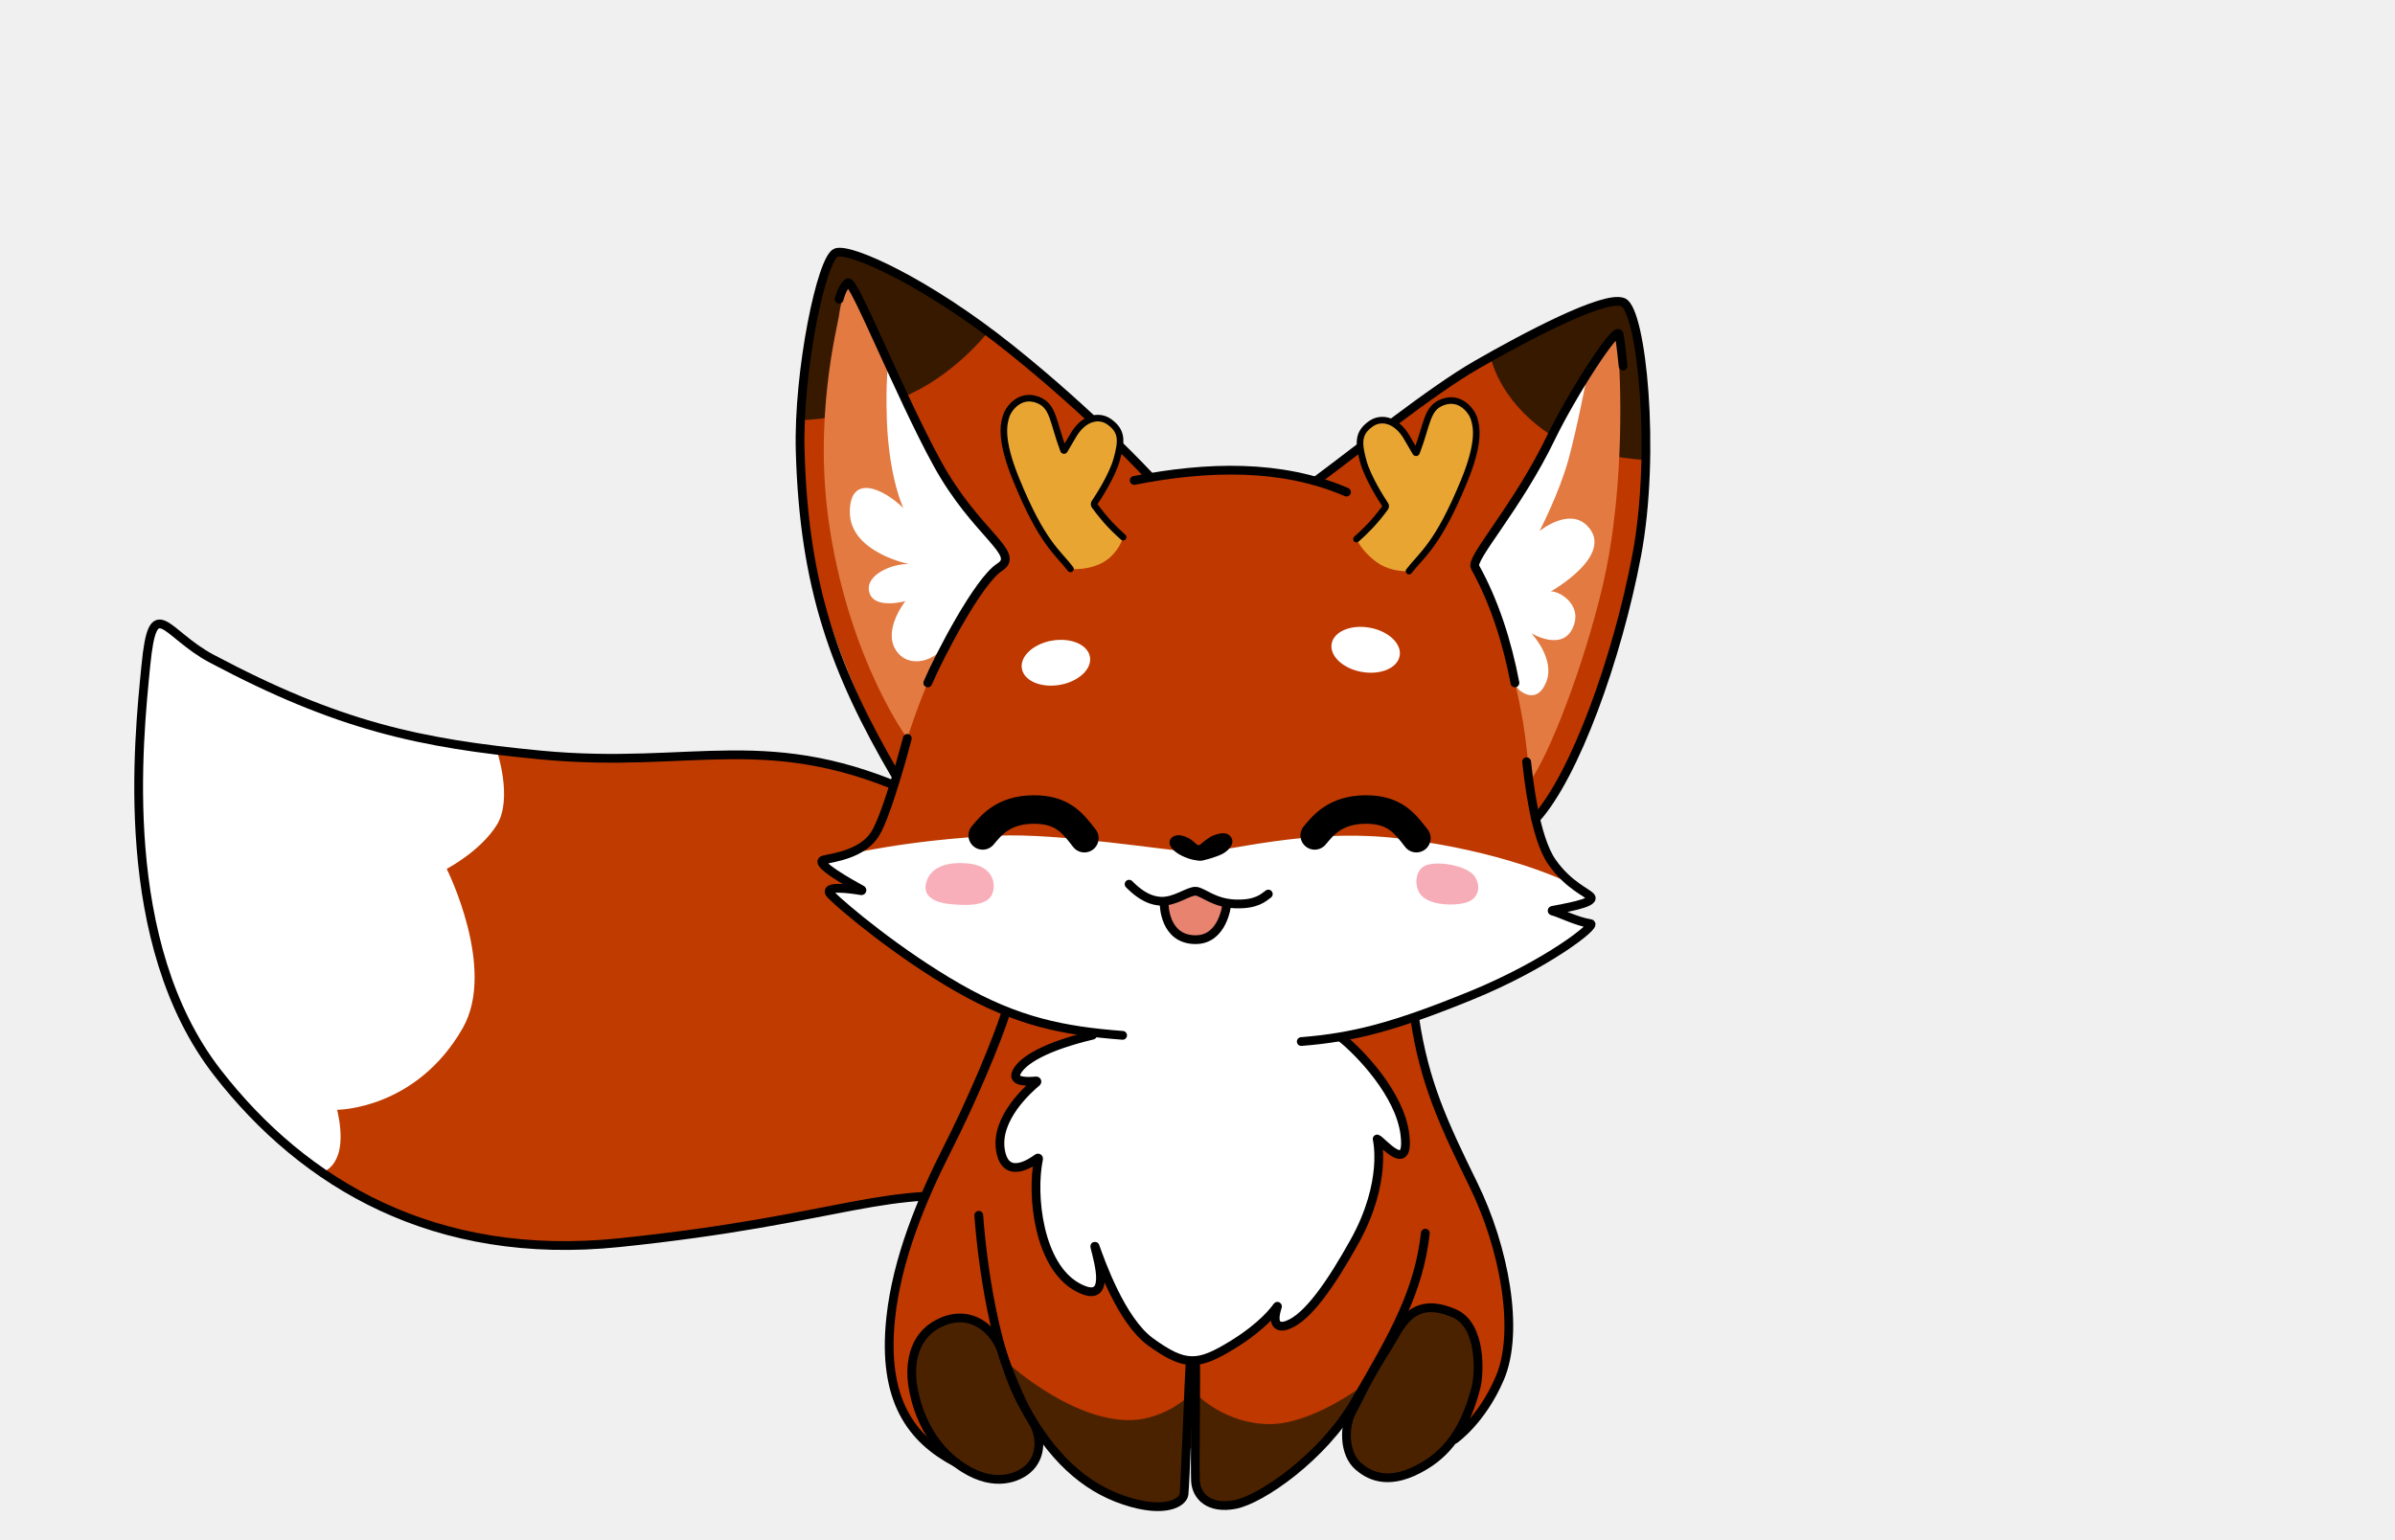
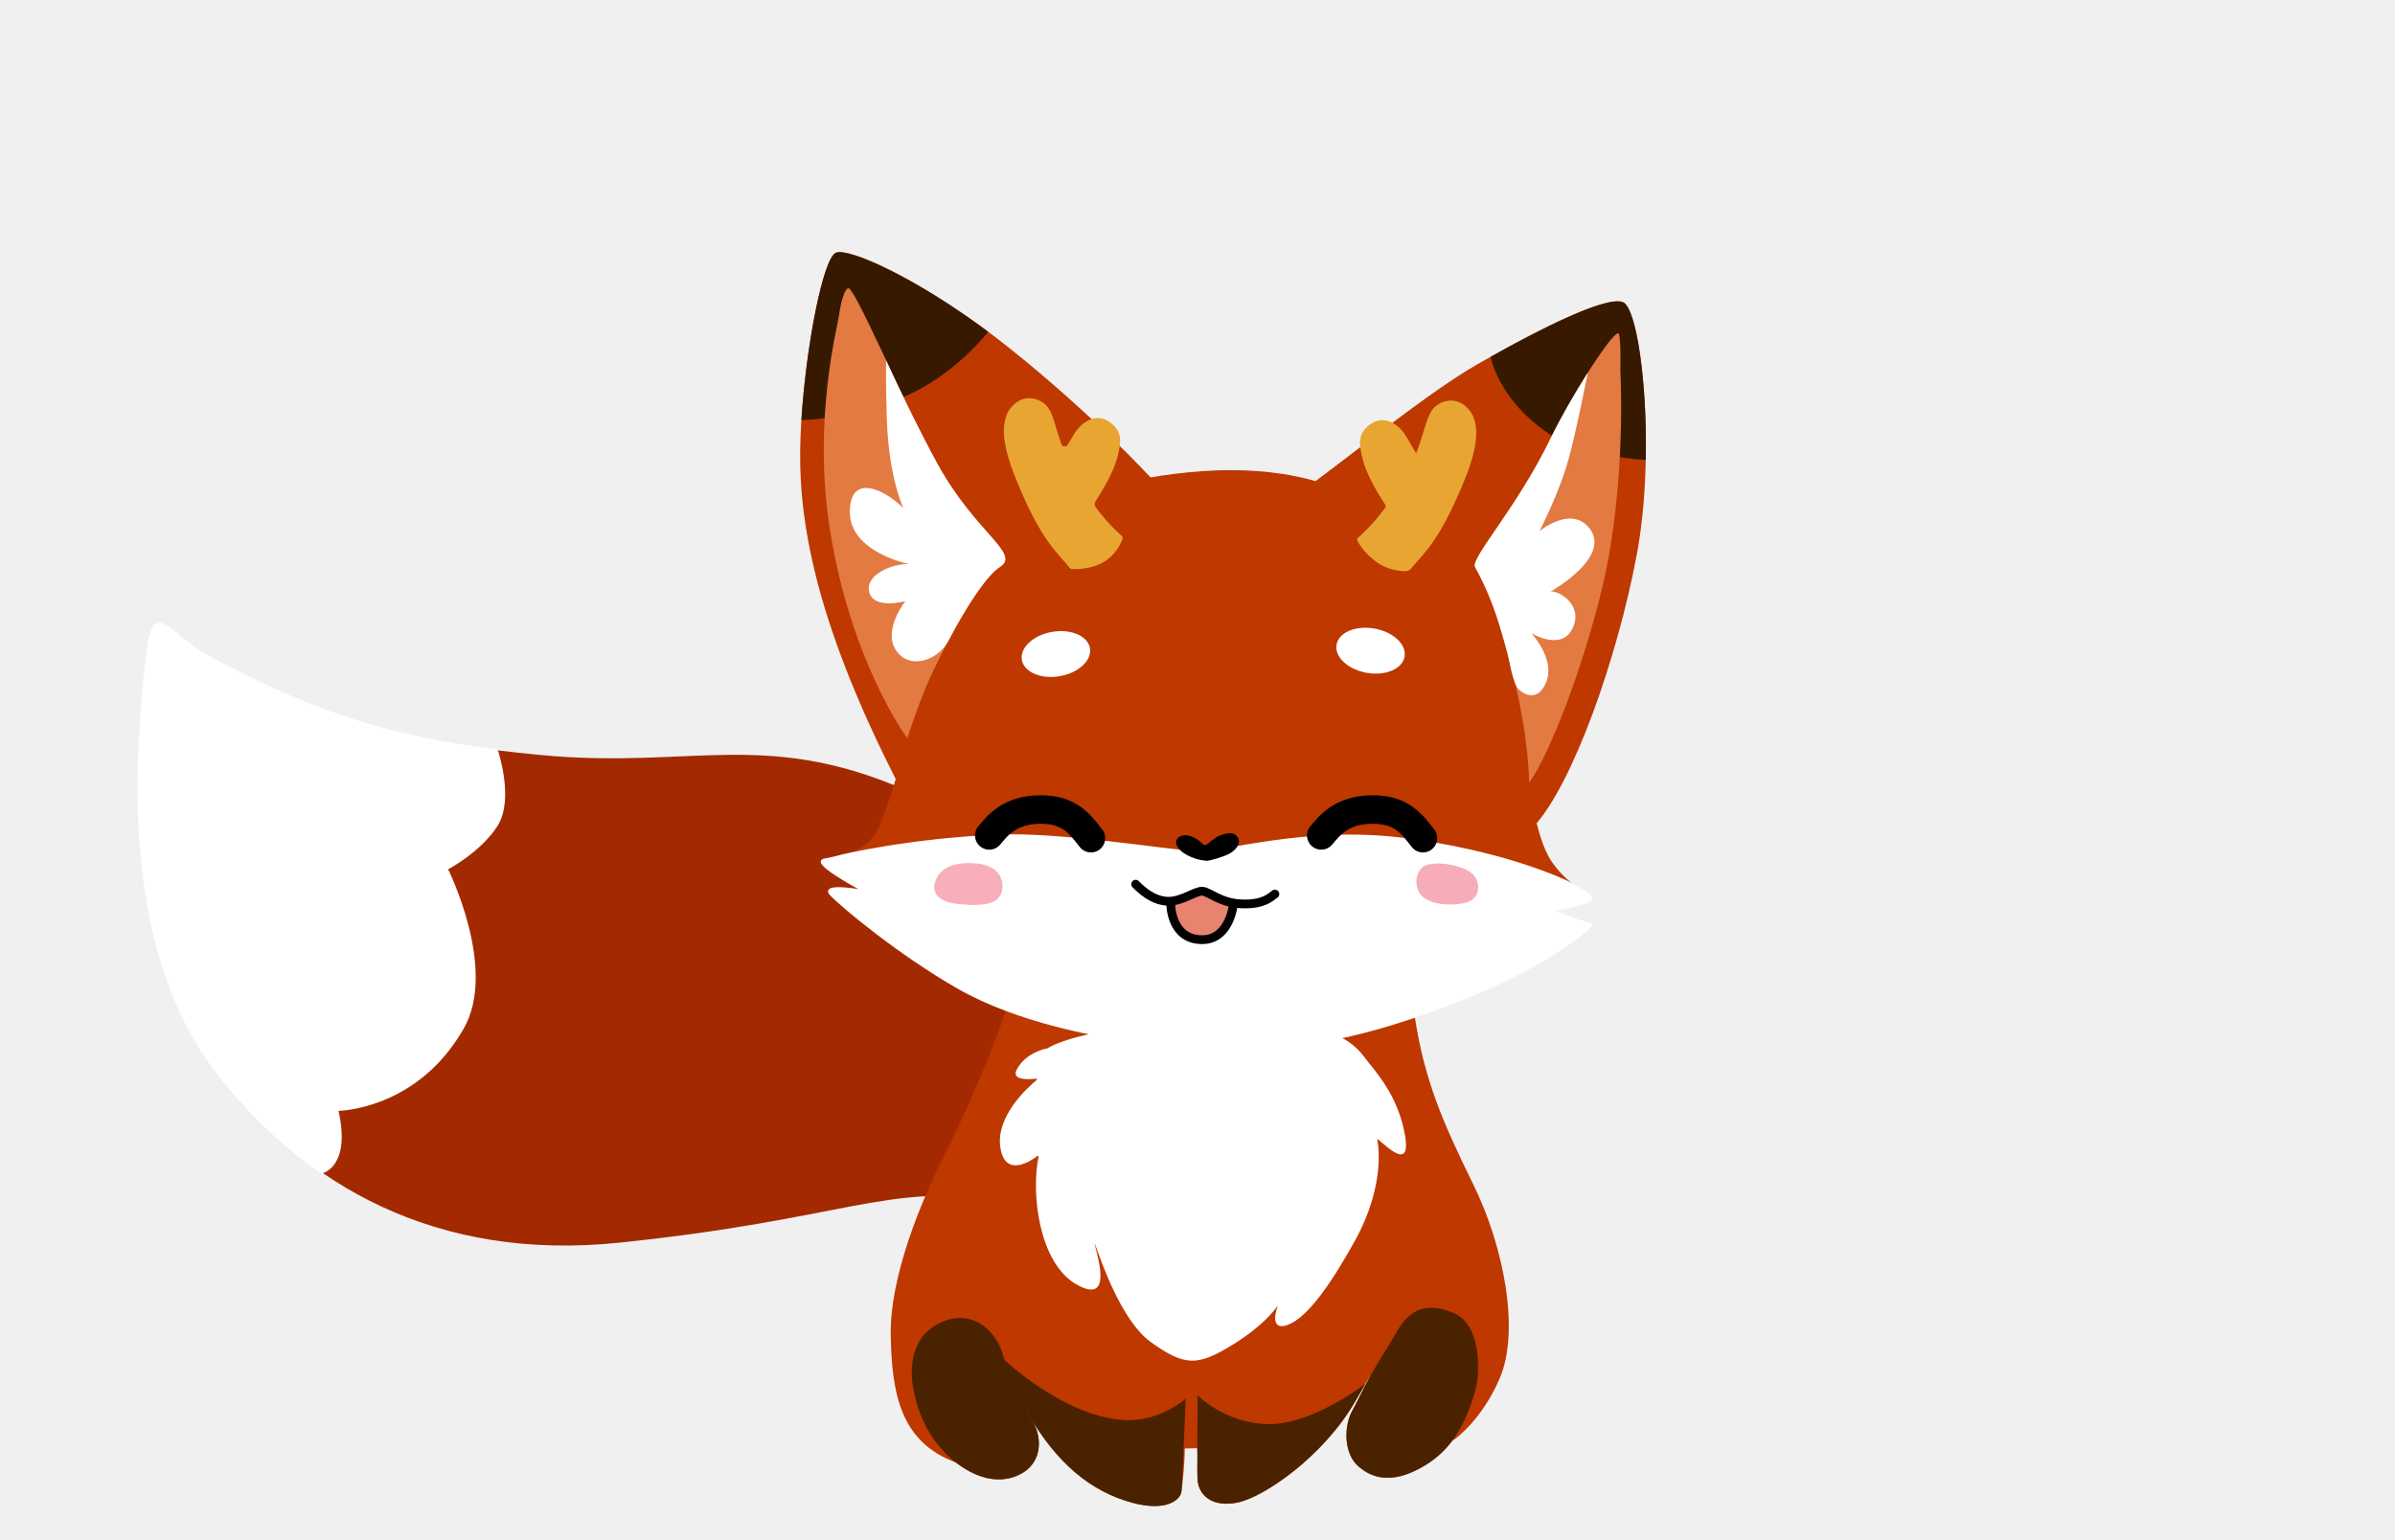
- <svg xmlns="http://www.w3.org/2000/svg" id="Static" version="1.1" viewBox="0 0 1093.09 702.91">
+ <svg xmlns="http://www.w3.org/2000/svg" id="animated__x28_vector_x29_" version="1.1" viewBox="0 0 1093.09 702.91">
  <defs>
    <style>
      .st0 {
        fill: #e7836f;
      }

      .st1 {
        fill: #e8a532;
      }

      .st2 {
        fill: #f8afba;
      }

      .st3 {
+         stroke: #fff;
+         stroke-miterlimit: 10;
+       }
+ 
+       .st3, .st4 {
        fill: #fff;
      }

-       .st4 {
+       .st5 {
        fill: #e27a42;
      }

-       .st5 {
-         stroke-width: 3px;
+       .st6 {
+         stroke-width: 4px;
      }

-       .st5, .st6, .st7 {
+       .st6, .st7 {
        fill: none;
        stroke: #000;
        stroke-linecap: round;
        stroke-linejoin: round;
      }

-       .st6 {
-         stroke-width: 4px;
-       }
- 
      .st8 {
-         fill: #f6adb8;
+         fill: #be3800;
      }

      .st9 {
-         fill: #bf3b00;
+         fill: #f6adb8;
      }

      .st10 {
        fill: #be3800;
      }

      .st11 {
        fill: #4b2200;
      }

      .st12 {
        fill: #371900;
      }

+       .st13 {
+         fill: #a32a00;
+       }
+ 
      .st7 {
        stroke-width: 13px;
      }
    </style>
  </defs>
-   <g id="Static_Fox">
-     <g id="vectorized_static">
-       <path class="st9" d="M546.55,564c-16-44-58.35-168.54-127.01-200.54s-102.32-12.01-172.99-18.79c-55-5.28-92.06-13.22-150-44-21.33-11.33-26.67-30.67-30,3.33s-13.33,126.42,32.67,185.67c39.66,51.08,99.33,86.33,183.33,77.67,103.33-10.66,122-27.33,174-19.33,48.11,7.4,80,28,80,28l10-12Z" />
+   <g id="_x31_4">
+     <g id="tail_14">
+       <path class="st13" d="M546.55,564c-16-44-58.35-168.54-127.01-200.54s-102.32-12.01-172.99-18.79c-55-5.28-92.06-13.22-150-44-21.33-11.33-26.67-30.67-30,3.33s-13.33,126.42,32.67,185.67c39.66,51.08,99.33,86.33,183.33,77.67,103.33-10.66,122-27.33,174-19.33,48.11,7.4,80,28,80,28l10-12Z" />
      <path class="st3" d="M153.88,506.67s36,0,57.33-37.33c15.53-27.18-7.33-72.67-7.33-72.67,0,0,15.33-8,22.84-20,7.51-12,0-34.14,0-34.14-44.75-5.48-79.47-14.92-130.18-41.86-21.33-11.33-26.67-30.67-30,3.33s-13.33,126.42,32.67,185.67c13.5,17.39,29.31,32.94,47.62,45.55,0,0,13.05-2.55,7.05-28.55Z" />
-       <path class="st6" d="M546.55,564c-16-44-58.35-168.54-127.01-200.54s-102.32-12.01-172.99-18.79c-55-5.28-92.06-13.22-150-44-21.33-11.33-26.67-30.67-30,3.33s-13.33,126.42,32.67,185.67c39.66,51.08,99.33,86.33,183.33,77.67,103.33-10.66,122-27.33,174-19.33,48.11,7.4,80,28,80,28l10-12Z" />
-       <path class="st10" d="M586.1,477.56c-34.29,2.27-61.54-1.21-61.54-1.21-17.84-2.36-42.68-6.73-65.42-15.29v-.03c-4.1,12.97-15.1,40.47-26.93,63.8-11.83,23.33-26.17,58-25.67,84.83s4.5,48.67,29.73,58.04l4.76,3.23c13.91,8.2,23.95,3.25,27.8.01,7.05-5.94,6.38-15.94,2.21-22.44l-4.16-7.17c13,23.83,27.83,37.5,46.33,43.67s25.5-.17,26-4,1.47-11.63,1.5-19.72l5.73-.11c.42,7.12-.24,6.83.1,14,.33,7.17,6.33,13.17,18.17,10.83s38.86-20.7,53.5-45.67c2.57-4.39,4.99-8.54,7.26-12.5l-5.45,10.73c-1.08,2.15-1.95,3.92-2.81,5.44-3.81,6.72-4.16,19.61,2.89,25.56,3.93,3.32,12.28,9.04,27.33,1.11,5.02-2.64,10.31-6.28,15.08-12.5.57-.74,1.36-1.05,1.36-1.05,0,0,12.44-8.67,20.67-28,9.14-21.49,2-59.56-12.09-88.3-13.79-28.13-22.35-47.48-26.77-76.89,0,0-30.21,11.68-59.59,13.63Z" />
-       <g>
-         <path class="st11" d="M546.61,637c-.08,14.5-.28,33.55-.07,38.17.33,7.17,6.33,13.17,18.17,10.83s38.86-20.7,53.5-45.67c1.69-2.88,3.31-5.66,4.87-8.35.03-.05-.02-.1-.07-.07-2.32,1.75-24.86,18.41-43.8,18.26-20-.17-32.6-13.17-32.6-13.17Z" />
-         <path class="st11" d="M458.48,620.95c2.37,7.46,5.15,14.42,8.4,20.38,13,23.83,27.83,37.5,46.33,43.67s25.5-.17,26-4c.33-2.53,1.24-25.33,1.96-42.44,0,0-11.64,10.44-27.46,9.77-27.5-1.17-55.23-27.38-55.23-27.38Z" />
+     </g>
+   </g>
+   <g id="separated_artboards">
+     <g id="body">
+       <g id="body_base">
+         <path class="st10" d="M586.1,477.56c-34.29,2.27-61.54-1.21-61.54-1.21-17.84-2.36-42.68-6.73-65.42-15.29v-.03c-4.1,12.97-15.1,40.47-26.93,63.8-11.83,23.33-26.17,58-25.67,84.83s4.5,48.67,29.73,58.04l4.76,3.23c13.91,8.2,23.95,3.25,27.8.01,7.05-5.94,6.38-15.94,2.21-22.44l-4.16-7.17c13,23.83,27.83,37.5,46.33,43.67,18.5,6.17,25.5-.17,26-4s1.47-11.63,1.5-19.72l5.73-.11c.42,7.12-.24,6.83.1,14s6.33,13.17,18.17,10.83c11.83-2.33,38.86-20.7,53.5-45.67,2.57-4.39,4.99-8.54,7.26-12.5l-5.45,10.73c-1.08,2.15-1.95,3.92-2.81,5.44-3.81,6.72-4.16,19.61,2.89,25.56,3.93,3.32,12.28,9.04,27.33,1.11,5.02-2.64,10.31-6.28,15.08-12.5.57-.74,1.36-1.05,1.36-1.05,0,0,12.44-8.67,20.67-28,9.14-21.49,2-59.56-12.09-88.3-13.79-28.13-22.35-47.48-26.77-76.89,0,0-30.21,11.68-59.59,13.63Z" />
      </g>
-       <path class="st3" d="M478.21,478.56c-5.33,1-11.67,4.44-14.33,10.11-2.17,4.62,5.95,4.14,9.02,3.81.32-.03.49.36.24.57-3.83,3.16-18.64,16.38-16.6,30.62,2.07,14.5,14.25,6.15,16.96,4.09.22-.16.57,0,.51.26-3.47,16.62.02,48.98,17.74,58.63,15.84,8.62,9.53-11.77,7.88-18.61-.02-.09.11-.13.14-.04,2.36,6.56,11.83,34.85,25.35,44.63,15.67,11.33,21.61,11.04,37.34,1.37,13.79-8.47,19.33-15.92,20.49-17.63.04-.06.12,0,.1.06-3.99,12.15,4.48,8.51,4.48,8.51,9.25-3.23,20.2-19.29,30.66-38.11,15.19-27.33,10.34-46.83,10.34-46.83,2,.67,16,16.67,12.67-2-3.33-18.67-14-29.33-18.73-35.67-4.73-6.33-10.2-8.53-10.2-8.53,0,0-31.41-5.59-70.24-5.59-48.57,0-63.83,10.33-63.83,10.33Z" />
-       <g>
+       <g id="feet_front">
+         <path class="st11" d="M546.61,637c-.08,14.5-.28,33.55-.07,38.17.33,7.17,6.33,13.17,18.17,10.83,11.83-2.33,38.86-20.7,53.5-45.67,1.69-2.88,3.31-5.66,4.87-8.35.03-.05-.02-.1-.07-.07-2.32,1.75-24.86,18.41-43.8,18.26-20-.17-32.6-13.17-32.6-13.17Z" />
+         <path class="st11" d="M458.48,620.95c2.37,7.46,5.15,14.42,8.4,20.38,13,23.83,27.83,37.5,46.33,43.67,18.5,6.17,25.5-.17,26-4,.33-2.53,1.24-25.33,1.96-42.44,0,0-11.64,10.44-27.46,9.77-27.5-1.17-55.23-27.38-55.23-27.38Z" />
+       </g>
+       <path id="chest" class="st4" d="M478.21,478.56c-5.33,1-11.67,4.44-14.33,10.11-2.17,4.62,5.95,4.14,9.02,3.81.32-.03.49.36.24.57-3.83,3.16-18.64,16.38-16.6,30.62,2.07,14.5,14.25,6.15,16.96,4.09.22-.16.57,0,.51.26-3.47,16.62.02,48.98,17.74,58.63,15.84,8.62,9.53-11.77,7.88-18.61-.02-.09.11-.13.14-.04,2.36,6.56,11.83,34.85,25.35,44.63,15.67,11.33,21.61,11.04,37.34,1.37,13.79-8.47,19.33-15.92,20.49-17.63.04-.06.12,0,.1.06-3.99,12.15,4.48,8.51,4.48,8.51,9.25-3.23,20.2-19.29,30.66-38.11,15.19-27.33,10.34-46.83,10.34-46.83,2,.67,16,16.67,12.67-2-3.33-18.67-14-29.33-18.73-35.67-4.73-6.33-10.2-8.53-10.2-8.53,0,0-31.41-5.59-70.24-5.59-48.57,0-63.83,10.33-63.83,10.33Z" />
+       <g id="feet_back">
        <path class="st11" d="M457.61,618.13c-3.18-10.95-14.73-21.46-29.4-13.8-14.67,7.67-12.17,25.17-11.5,29,.67,3.83,4.17,25,23.33,37,14.42,9.03,24.85,3.92,28.78.61,7.05-5.94,6.38-15.94,2.21-22.44-5.47-8.54-12.5-27.18-13.43-30.37Z" />
        <path class="st11" d="M633.7,614.47c5.11-7.99,10.1-23.58,30.07-14.85,12.56,5.49,11.5,27.49,9.91,33.71-6.01,23.57-16.63,32.27-26.24,37.33-15.05,7.93-23.4,2.2-27.33-1.11-7.05-5.94-6.7-18.84-2.89-25.56,2.93-5.16,6.05-13.2,16.48-29.53Z" />
      </g>
-       <path class="st10" d="M671.16,454.58c34.92-14.28,58.02-32.45,54.72-32.92-6.22-.89-14.17-5.01-17.37-5.75-.15-.04-.15-.25,0-.28,4.39-.94,19.48-3.25,17.59-6.08-1.33-2-10.19-5.15-17.78-16-7.93-11.34-10.67-38.22-11.56-45.78l4.12,26.07c17.78-19.56,37.22-73.19,46.11-120.3,8.89-47.11,2.22-112-6.22-115.56-8.44-3.56-45.78,16.44-66.67,28.44s-52.89,37.78-73.66,53.22l14.1,5.01c-29.78-12.89-63.8-11.8-96.89-5.33l7.48-1.36s-26.14-28.42-63.92-58.64c-37.78-30.22-72.89-46.22-79.56-44s-16,54.22-16.44,90.67c-.44,36.44,9.04,80.15,43.56,148l5.33-16.89s-8.89,34.22-14.67,43.56-19.27,10.88-23.44,11.9c-5.08,1.24,12.4,11,17.3,13.66.23.12.1.46-.15.42-4.58-.78-18.58-2.83-13.72,2.03,5.78,5.78,30.67,26.67,57.78,42.22,27.11,15.56,57.7,19.09,83.75,23.4,12.96,2.14,34.59,3.55,63.91,1.95,34.49-1.89,68.29-14.3,86.28-21.65Z" />
-       <path class="st3" d="M717.67,403.83c4.61,2.47,7.66,4.57,8.43,5.72,1.89,2.83-13.2,5.14-17.59,6.08-.15.03-.15.25,0,.28,3.2.73,11.15,4.86,17.37,5.75,3.3.47-19.79,18.69-54.72,32.92-35.39,14.42-61.52,20.83-85.05,22.97-34.22,3.11-61.54-1.21-61.54-1.21-23.85-3.16-60.24-9.91-87.35-25.46-27.11-15.56-52-36.44-57.78-42.22-4.86-4.86,9.14-2.8,13.72-2.03.25.04.37-.3.15-.42-4.91-2.66-22.39-12.42-17.3-13.66,1.67-.41,4.82-.9,8.38-1.94,0,0,29.98-7.31,70.86-9.09,28.46-1.23,76.11,6.68,90.3,7.57,12.34.78,49.68-11.71,94.51-6.13s72.75,18.24,77.62,20.85Z" />
-       <g>
-         <path class="st12" d="M680.37,162.88c21.36-11.98,52.74-28.11,60.4-24.88,6,2.52,11.09,35.96,10.37,72.01,0,0-28.79-1.29-44.92-12.45-22.78-15.78-25.85-34.67-25.85-34.67Z" />
-         <path class="st12" d="M365.77,191.78c2.17-34.41,10.05-74.51,15.89-76.45s35.64,11.02,69.35,36.12c0,0-15.77,20.74-40.02,30.32-25.33,10.01-45.22,10.01-45.22,10.01Z" />
+     </g>
+     <g id="head">
+       <g id="head_base">
+         <path class="st8" d="M671.16,454.58c34.92-14.28,58.02-32.45,54.72-32.92-6.22-.89-14.17-5.01-17.37-5.75-.15-.04-.15-.25,0-.28,4.39-.94,19.48-3.25,17.59-6.08-1.33-2-10.19-5.15-17.78-16-7.93-11.34-10.67-38.22-11.56-45.78l3.47,29.34c17.78-19.56,37.86-76.46,46.75-123.57,8.89-47.11,2.22-112-6.22-115.56-8.44-3.56-45.78,16.44-66.67,28.44s-52.89,37.78-73.66,53.22l14.1,5.01c-29.78-12.89-63.8-11.8-96.89-5.33l7.48-1.36s-26.14-28.42-63.92-58.64-72.89-46.22-79.56-44-16,54.22-16.44,90.67,9.38,82.38,43.9,150.24l4.99-19.13s-8.89,34.22-14.67,43.56c-5.78,9.33-19.27,10.88-23.44,11.9-5.08,1.24,12.4,11,17.3,13.66.23.12.1.46-.15.42-4.58-.78-18.58-2.83-13.72,2.03,5.78,5.78,30.67,26.67,57.78,42.22,27.11,15.56,57.7,19.09,83.75,23.4,12.96,2.14,34.59,3.55,63.91,1.95,34.49-1.89,68.29-14.3,86.28-21.65Z" />
      </g>
-       <g>
-         <path class="st4" d="M691.43,311.78c-4.74-19.31-9.39-37.04-18.22-52.89-2.22-3.99,19.11-26.91,34.67-59.11,9.34-19.34,30.22-52,31.11-47.11s0,13.78,0,13.78c0,0,3.56,54.31-7.62,101.41-8.64,36.41-24.28,77.06-33.44,89.38,0,0-.27-20.13-6.5-45.46Z" />
-         <path class="st4" d="M382.99,143.58s1.33-10.22,4-12,23.56,48.64,40.89,80.19c17.48,31.82,38.22,40.89,28.44,47.11-9.78,6.22-27.56,40.44-32.89,52.89s-9.33,25.33-9.33,25.33c0,0-25.64-34.58-35.27-94.96-8.08-50.64,3.53-93.21,4.16-98.57Z" />
+       <g id="face_white">
+         <path class="st3" d="M717.67,403.83c4.61,2.47,7.66,4.57,8.43,5.72,1.89,2.83-13.2,5.14-17.59,6.08-.15.03-.15.25,0,.28,3.2.73,11.15,4.86,17.37,5.75,3.3.47-19.79,18.69-54.72,32.92-35.39,14.42-61.52,20.83-85.05,22.97-34.22,3.11-61.54-1.21-61.54-1.21-23.85-3.16-60.24-9.91-87.35-25.46-27.11-15.56-52-36.44-57.78-42.22-4.86-4.86,9.14-2.8,13.72-2.03.25.04.37-.3.15-.42-4.91-2.66-22.39-12.42-17.3-13.66,1.67-.41,4.82-.9,8.38-1.94,0,0,29.98-7.31,70.86-9.09,28.46-1.23,76.11,6.68,90.3,7.57,12.34.78,49.68-11.71,94.51-6.13,44.82,5.57,72.75,18.24,77.62,20.85Z" />
      </g>
-       <g>
-         <path class="st3" d="M405.43,165.61c7,15.33,15.05,32.69,22.45,46.16,17.48,31.82,38.22,40.89,28.44,47.11-6.26,3.98-16.03,19.33-23.26,33.33-5.08,9.84-18.52,13.71-24.3,4.41s4.44-22.18,4.44-22.18c0,0-14.22,4-16.44-4-2.22-8,10.67-13.33,18.22-12.89,0,0-27.12-5.33-27.11-23.79,0-17.55,15.11-10.93,24.44-1.79,0,0-6.67-13.77-7.56-40.64-.57-17.33.66-25.72.66-25.72Z" />
-         <path class="st3" d="M715.79,210.01c-4.27,15.38-13.14,32.44-13.14,32.44,0,0,13.23-10.88,21.62-2.56,13.47,13.37-16.61,30.22-16.61,30.22,2.67-.89,15.11,5.33,10.22,16.44s-18.99,2.54-18.99,2.54c0,0,11.12,11.68,6.79,22.35s-12.02,3.78-12.02,3.78c-3.31-2.57-3.83-10.24-4.32-15.32-.65-6.7-7.29-25.17-16.12-41.01-2.22-3.99,19.11-26.91,34.67-59.11,4.21-8.71,10.75-20.11,16.76-29.58,0,0-5.03,26.05-8.85,39.81Z" />
-       </g>
-       <g>
-         <path class="st6" d="M408.77,354c-27.63-47.29-41.82-85.72-43.56-148-1.02-36.43,9.78-88.44,16.44-90.67s41.78,13.78,79.56,44c37.78,30.22,63.92,58.64,63.92,58.64" />
-         <path class="st6" d="M517.66,219.33c33.09-6.47,67.11-7.56,96.89,5.33" />
-         <path class="st6" d="M600.45,219.66c20.77-15.44,52.77-41.22,73.66-53.22s58.22-32,66.67-28.44c8.44,3.56,15.11,68.44,6.22,115.56-8.89,47.11-28.33,100.74-46.11,120.3" />
-         <path class="st6" d="M691.43,311.78c-3.56-18.67-9.39-37.04-18.22-52.89-2.22-3.99,19.11-26.91,34.67-59.11,9.34-19.34,30.22-52,31.11-47.11s1.78,14.44,1.78,14.44" />
-         <path class="st6" d="M593.9,475.51c23.56-1.89,41.87-6.51,77.26-20.92,34.94-14.23,58.02-32.45,54.72-32.92-6.22-.89-14.17-5.01-17.37-5.75-.15-.04-.15-.25,0-.28,4.39-.94,19.48-3.25,17.59-6.08-1.33-2-10.19-5.15-17.78-16-7.93-11.34-10.67-38.22-11.56-45.78" />
-         <path class="st6" d="M414.1,337.11s-8.89,34.22-14.67,43.56-19.27,10.88-23.44,11.9c-5.08,1.24,12.4,11,17.3,13.66.23.12.1.46-.15.42-4.58-.78-18.58-2.83-13.72,2.03,5.78,5.78,30.67,26.67,57.78,42.22,27.11,15.56,48.18,19.72,75.17,21.78" />
-         <path class="st6" d="M423.43,311.78c5.33-12.44,23.11-46.67,32.89-52.89,9.78-6.22-10.96-15.29-28.44-47.11-17.33-31.56-38.22-84.44-40.89-82.67-2.67,1.78-4,7.47-4,7.47" />
-         <path class="st6" d="M459.16,462.03c-4.11,12.97-15.11,39.47-26.95,62.8-11.83,23.33-22.85,50.19-25.68,76.88-4,37.67,9.6,55.4,29.74,66" />
-         <path class="st6" d="M446.71,554.83c1.67,22.67,7.17,62.67,20.17,86.5s27.83,37.5,46.33,43.67,26.68,1.02,27.18-2.82,2.33-54.33,2.83-60.83" />
-         <path class="st6" d="M545.63,621.18c.33,5.83-.33,47.67,0,54.83.33,7.17,6.33,13.17,18.17,10.83s39.77-21.54,54.41-46.51c18.67-31.83,29.33-51.17,32.33-77.33" />
-         <path class="st6" d="M457.61,618.13c-3.18-10.95-14.73-21.46-29.4-13.8-14.67,7.67-12.17,25.17-11.5,29,.67,3.83,4.17,25,23.33,37,14.42,9.03,24.85,3.92,28.78.61,7.05-5.94,6.38-15.94,2.21-22.44-5.47-8.54-12.5-27.18-13.43-30.37Z" />
-         <path class="st6" d="M645.69,464.93c4.42,29.4,12.98,47.75,26.77,75.89,14.09,28.74,21.23,66.8,12.09,88.3-8.22,19.33-20.67,28-20.67,28" />
-         <path class="st6" d="M633.7,614.47c5.11-7.99,10.1-23.58,30.07-14.85,12.56,5.49,11.5,27.49,9.91,33.71-6.01,23.57-16.63,32.27-26.24,37.33-15.05,7.93-23.4,2.2-27.33-1.11-7.05-5.94-6.7-18.84-2.89-25.56,2.93-5.16,6.05-13.2,16.48-29.53Z" />
-         <path class="st6" d="M612.28,473.81c8.05,6.44,26.7,25.56,28.93,44.19,2.25,18.83-10.67,2.67-12.67,2,0,0,4.85,19.49-10.34,46.83-10.46,18.83-21.41,34.88-30.66,38.11,0,0-8.47,3.64-4.48-8.51.02-.06-.06-.11-.1-.06-1.16,1.71-6.7,9.16-20.49,17.63-15.73,9.67-21.68,9.96-37.34-1.37-13.52-9.78-23-37.07-25.35-43.63-.03-.09-.17-.05-.14.04,1.65,6.84,7.96,27.22-7.88,18.61-17.72-9.64-21.21-42-17.74-58.63.06-.27-.3-.43-.51-.26-2.71,2.06-14.89,10.41-16.96-4.09-2.03-14.24,12.77-27.46,16.6-30.62.25-.2.08-.6-.24-.57-3.08.33-11.2.81-9.02-3.81,2.67-5.67,13.67-12.06,34.75-17.06" />
-       </g>
-       <path class="st2" d="M441.88,394.22c-9.74-.96-17.71,1.63-19.33,9.44-1.22,5.89,4.78,8.44,10.3,9s17.48,1.78,20-4.49c2.07-5.16,0-12.87-10.96-13.96Z" />
-       <path class="st8" d="M651.64,394.77c6.67-1.71,18.48.92,21.43,5.38,2.95,4.45,1.91,10.11-3.83,11.88-5.1,1.58-17.48,1.64-21.27-4.17-2.77-4.25-1.88-11.67,3.67-13.09Z" />
-       <g>
-         <g>
-           <path class="st1" d="M489.19,259.79c-.4-.02-.76-.23-1.01-.54-5.65-7.25-12.84-11.79-24.56-40.71-7.27-17.94-5.57-24.94-4.38-28.61,1.19-3.67,6.43-10.35,14.26-7.43,6.88,2.57,6.91,8.72,10.87,20.21.45,1.32,2.25,1.52,2.96.31.63-1.07,1.5-2.53,2.67-4.5,4.44-7.46,11.38-9.57,16.46-5.83,5.58,4.11,5.7,8.32,3.21,17.13-1.96,6.9-7.35,15.51-9.58,18.91-.6.9-.56,2.08.09,2.95,4.42,5.95,8.01,9.55,11.75,12.95.42.39.58.99.38,1.53-.79,2.1-3.24,7.36-8.75,10.51-5.82,3.33-12.33,3.24-14.35,3.12Z" />
-           <path class="st1" d="M619.74,245.57c3.95-3.56,7.72-7.31,12.48-13.77.29-.39.31-.93.04-1.33-1.73-2.59-7.92-12.2-10.03-19.76-2.45-8.82-2.31-13.03,3.29-17.11,5.11-3.72,12.03-1.58,16.43,5.91,2.73,4.64,3.76,6.42,4.15,7.1.1.17.35.14.42-.04,5.08-13.31,4.57-20.27,12-23,7.84-2.88,13.05,3.82,14.22,7.5,1.17,3.67,2.83,10.68-4.52,28.59-11.51,28.04-18.65,33.09-24.26,39.98-.61.75-1.53,1.16-2.49,1.14-2.72-.06-8.4-.64-13.26-4.2-5.17-3.79-7.79-7.97-8.71-9.66-.24-.44-.14-.99.23-1.32Z" />
+       <g id="ears">
+         <g id="ears_tips">
+           <path class="st12" d="M680.37,162.88c21.36-11.98,52.74-28.11,60.4-24.88,6,2.52,11.09,35.96,10.37,72.01,0,0-28.79-1.29-44.92-12.45-22.78-15.78-25.85-34.67-25.85-34.67Z" />
+           <path class="st12" d="M365.77,191.78c2.17-34.41,10.05-74.51,15.89-76.45,6.06-2.02,35.64,11.02,69.35,36.12,0,0-15.77,20.74-40.02,30.32-25.33,10.01-45.22,10.01-45.22,10.01Z" />
        </g>
-         <g>
-           <path class="st5" d="M488.56,259.74c-5.71-7.55-12.96-11.63-24.94-41.2-7.27-17.94-5.57-24.94-4.38-28.61,1.19-3.67,6.43-10.35,14.26-7.43,7.42,2.77,6.87,9.72,11.89,23.05.07.18.32.22.42.05.4-.68,1.44-2.46,4.18-7.08,4.44-7.46,11.38-9.57,16.46-5.83,5.58,4.11,5.7,8.32,3.21,17.13-2.14,7.54-8.38,17.13-10.12,19.71-.27.41-.26.94.03,1.34,4.97,6.81,8.87,10.64,13.03,14.38" />
-           <path class="st5" d="M643.09,260.73c5.74-7.53,13.01-11.57,25.13-41.08,7.35-17.9,5.69-24.92,4.52-28.59-1.17-3.67-6.38-10.38-14.22-7.5-7.44,2.73-6.92,9.68-12,23-.07.18-.32.21-.42.04-.39-.69-1.43-2.47-4.15-7.1-4.4-7.48-11.33-9.63-16.43-5.91-5.6,4.08-5.74,8.3-3.29,17.11,2.1,7.56,8.3,17.17,10.02,19.76.27.41.25.95-.04,1.34-5.01,6.79-8.92,10.59-13.1,14.32" />
+         <g id="ears_inner">
+           <path class="st5" d="M691.43,311.78c-4.74-19.31-9.39-37.04-18.22-52.89-2.22-3.99,19.11-26.91,34.67-59.11,9.34-19.34,30.22-52,31.11-47.11s.54,16,.54,16c0,0,3.02,52.09-8.16,99.19-8.64,36.41-24.28,77.06-33.44,89.38,0,0-.27-20.13-6.5-45.46Z" />
+           <path class="st5" d="M382.99,143.58s1.33-10.22,4-12c2.67-1.78,23.56,48.64,40.89,80.19,17.48,31.82,38.22,40.89,28.44,47.11-9.78,6.22-27.56,40.44-32.89,52.89-5.33,12.44-9.33,25.33-9.33,25.33,0,0-25.64-34.58-35.27-94.96-8.08-50.64,3.53-93.21,4.16-98.57Z" />
+         </g>
+         <g id="ears_white">
+           <path class="st4" d="M404.43,164.61c7,15.33,16.05,33.69,23.45,47.16,17.48,31.82,38.22,40.89,28.44,47.11-6.26,3.98-16.03,19.33-23.26,33.33-5.08,9.84-18.52,13.71-24.3,4.41s4.44-22.18,4.44-22.18c0,0-14.22,4-16.44-4-2.22-8,10.67-13.33,18.22-12.89,0,0-27.12-5.33-27.11-23.79,0-17.55,15.11-10.93,24.44-1.79,0,0-6.67-13.77-7.56-40.64-.57-17.33-.34-26.72-.34-26.72Z" />
+           <path class="st4" d="M715.79,210.01c-4.27,15.38-13.14,32.44-13.14,32.44,0,0,13.23-10.88,21.62-2.56,13.47,13.37-16.61,30.22-16.61,30.22,2.67-.89,15.11,5.33,10.22,16.44-4.89,11.11-18.99,2.54-18.99,2.54,0,0,11.12,11.68,6.79,22.35-4.33,10.67-12.02,3.78-12.02,3.78-3.31-2.57-4.45-12.77-5.84-17.68-2.63-9.27-5.77-22.8-14.6-38.65-2.22-3.99,19.11-26.91,34.67-59.11,4.21-8.71,10.75-20.11,16.76-29.58,0,0-5.03,26.05-8.85,39.81Z" />
        </g>
      </g>
-       <g>
-         <ellipse class="st3" cx="623.25" cy="296.63" rx="10.26" ry="15.77" transform="translate(221.77 858.09) rotate(-79.88)" />
-         <ellipse class="st3" cx="481.93" cy="302.56" rx="15.77" ry="10.26" transform="translate(-44.36 86.18) rotate(-9.77)" />
+       <g id="cheeks">
+         <path class="st2" d="M445.88,394.22c-9.74-.96-17.71,1.63-19.33,9.44-1.22,5.89,4.78,8.44,10.3,9,5.74.58,17.48,1.78,20-4.49,2.07-5.16,0-12.87-10.96-13.96Z" />
+         <path class="st9" d="M651.64,394.77c6.67-1.71,18.48.92,21.43,5.38s1.91,10.11-3.83,11.88c-5.1,1.58-17.48,1.64-21.27-4.17-2.77-4.25-1.88-11.67,3.67-13.09Z" />
      </g>
-       <g id="CHANGING_FACES">
-         <g id="CHANGING_FACES1" data-name="CHANGING_FACES">
-           <g id="happy_face">
-             <path d="M548.04,385.41c-.53.51-1.35.52-1.92.05-.94-.78-2.35-2.47-5.35-3.58-3.46-1.28-5.69-.17-6.56,1.22-1.44,2.33.87,5.42,4.89,7.44,4.46,2.25,7.56,2.33,8.67,2.44s7.56-1.78,10.11-3.11,6-4.59,4-7.63-6.06-1.56-8.17-.78c-1.44.53-4.44,2.76-5.67,3.93Z" />
-             <g id="Happy_face">
-               <g id="happy_eyes">
-                 <path class="st7" d="M494.92,382.67c-5-6.38-9.64-13.18-23.21-13.09-14.04.09-19.54,7.5-23.21,11.83" />
-                 <path class="st7" d="M646.45,382.67c-5-6.38-9.64-13.18-23.21-13.09-14.04.09-19.54,7.5-23.21,11.83" />
-               </g>
-               <g id="happy_mouth">
-                 <path class="st0" d="M531.33,412.69s-.08,16.31,14.34,16.31c12.53,0,14.19-15.84,14.19-15.84l-13.99-6.27-14.55,5.8Z" />
-                 <path class="st6" d="M531.33,412.69s-.08,16.31,14.34,16.31c12.53,0,14.19-15.84,14.19-15.84" />
-                 <path class="st6" d="M515.32,403.67c3,3,7.89,7.44,14.44,7.78s12.89-4.89,16.11-4.56,8.22,5.44,17.89,5.78,12.78-2.78,15.11-4.5" />
-               </g>
-             </g>
-           </g>
+       <g id="eyebrows">
+         <ellipse class="st4" cx="625.48" cy="297.03" rx="10.26" ry="15.77" transform="translate(223.22 860.62) rotate(-79.88)" />
+         <ellipse class="st4" cx="481.93" cy="298.57" rx="15.77" ry="10.26" transform="translate(-43.68 86.13) rotate(-9.77)" />
+       </g>
+       <g id="antlers">
+         <g>
+           <path class="st1" d="M489.19,259.79c-.4-.02-.76-.23-1.01-.54-5.65-7.25-12.84-11.79-24.56-40.71-7.27-17.94-5.57-24.94-4.38-28.61s6.43-10.35,14.26-7.43c6.88,2.57,6.91,8.72,10.87,20.21.45,1.32,2.25,1.52,2.96.31.63-1.07,1.5-2.53,2.67-4.5,4.44-7.46,11.38-9.57,16.46-5.83,5.58,4.11,5.7,8.32,3.21,17.13-1.96,6.9-7.35,15.51-9.58,18.91-.6.9-.56,2.08.09,2.95,4.42,5.95,8.01,9.55,11.75,12.95.42.39.58.99.38,1.53-.79,2.1-3.24,7.36-8.75,10.51-5.82,3.33-12.33,3.24-14.35,3.12Z" />
+           <path class="st1" d="M619.74,245.57c3.95-3.56,7.72-7.31,12.48-13.77.29-.39.31-.93.04-1.33-1.73-2.59-7.92-12.2-10.03-19.76-2.45-8.82-2.31-13.03,3.29-17.11,5.11-3.72,12.03-1.58,16.43,5.91,2.73,4.64,3.76,6.42,4.15,7.1.1.17.35.14.42-.04,5.08-13.31,4.57-20.27,12-23,7.84-2.88,13.05,3.82,14.22,7.5s2.83,10.68-4.52,28.59c-11.51,28.04-18.65,33.09-24.26,39.98-.61.75-1.53,1.16-2.49,1.14-2.72-.06-8.4-.64-13.26-4.2-5.17-3.79-7.79-7.97-8.71-9.66-.24-.44-.14-.99.23-1.32Z" />
        </g>
      </g>
    </g>
+     <g id="face">
+       <g id="face_happy">
+         <g id="happy_eyes">
+           <path class="st7" d="M497.92,382.67c-5-6.38-9.64-13.18-23.21-13.09-14.04.09-19.54,7.5-23.21,11.83" />
+           <path class="st7" d="M649.45,382.67c-5-6.38-9.64-13.18-23.21-13.09-14.04.09-19.54,7.5-23.21,11.83" />
+         </g>
+         <g id="happy_mouth">
+           <path class="st0" d="M534.33,412.69s-.08,16.31,14.34,16.31c12.53,0,14.19-15.84,14.19-15.84l-13.99-6.27-14.55,5.8Z" />
+           <path class="st6" d="M534.33,412.69s-.08,16.31,14.34,16.31c12.53,0,14.19-15.84,14.19-15.84" />
+           <path class="st6" d="M518.32,403.67c3,3,7.89,7.44,14.44,7.78,6.56.33,12.89-4.89,16.11-4.56,3.22.33,8.22,5.44,17.89,5.78,9.67.33,12.78-2.78,15.11-4.5" />
+         </g>
+       </g>
+     </g>
+     <path id="nose" d="M551.04,385.41c-.53.51-1.35.52-1.92.05-.94-.78-2.35-2.47-5.35-3.58-3.46-1.28-5.69-.17-6.56,1.22-1.44,2.33.87,5.42,4.89,7.44,4.46,2.25,7.56,2.33,8.67,2.44,1.11.11,7.56-1.78,10.11-3.11,2.56-1.33,6-4.59,4-7.63-2-3.04-6.06-1.56-8.17-.78-1.44.53-4.44,2.76-5.67,3.93Z" />
  </g>
</svg>
